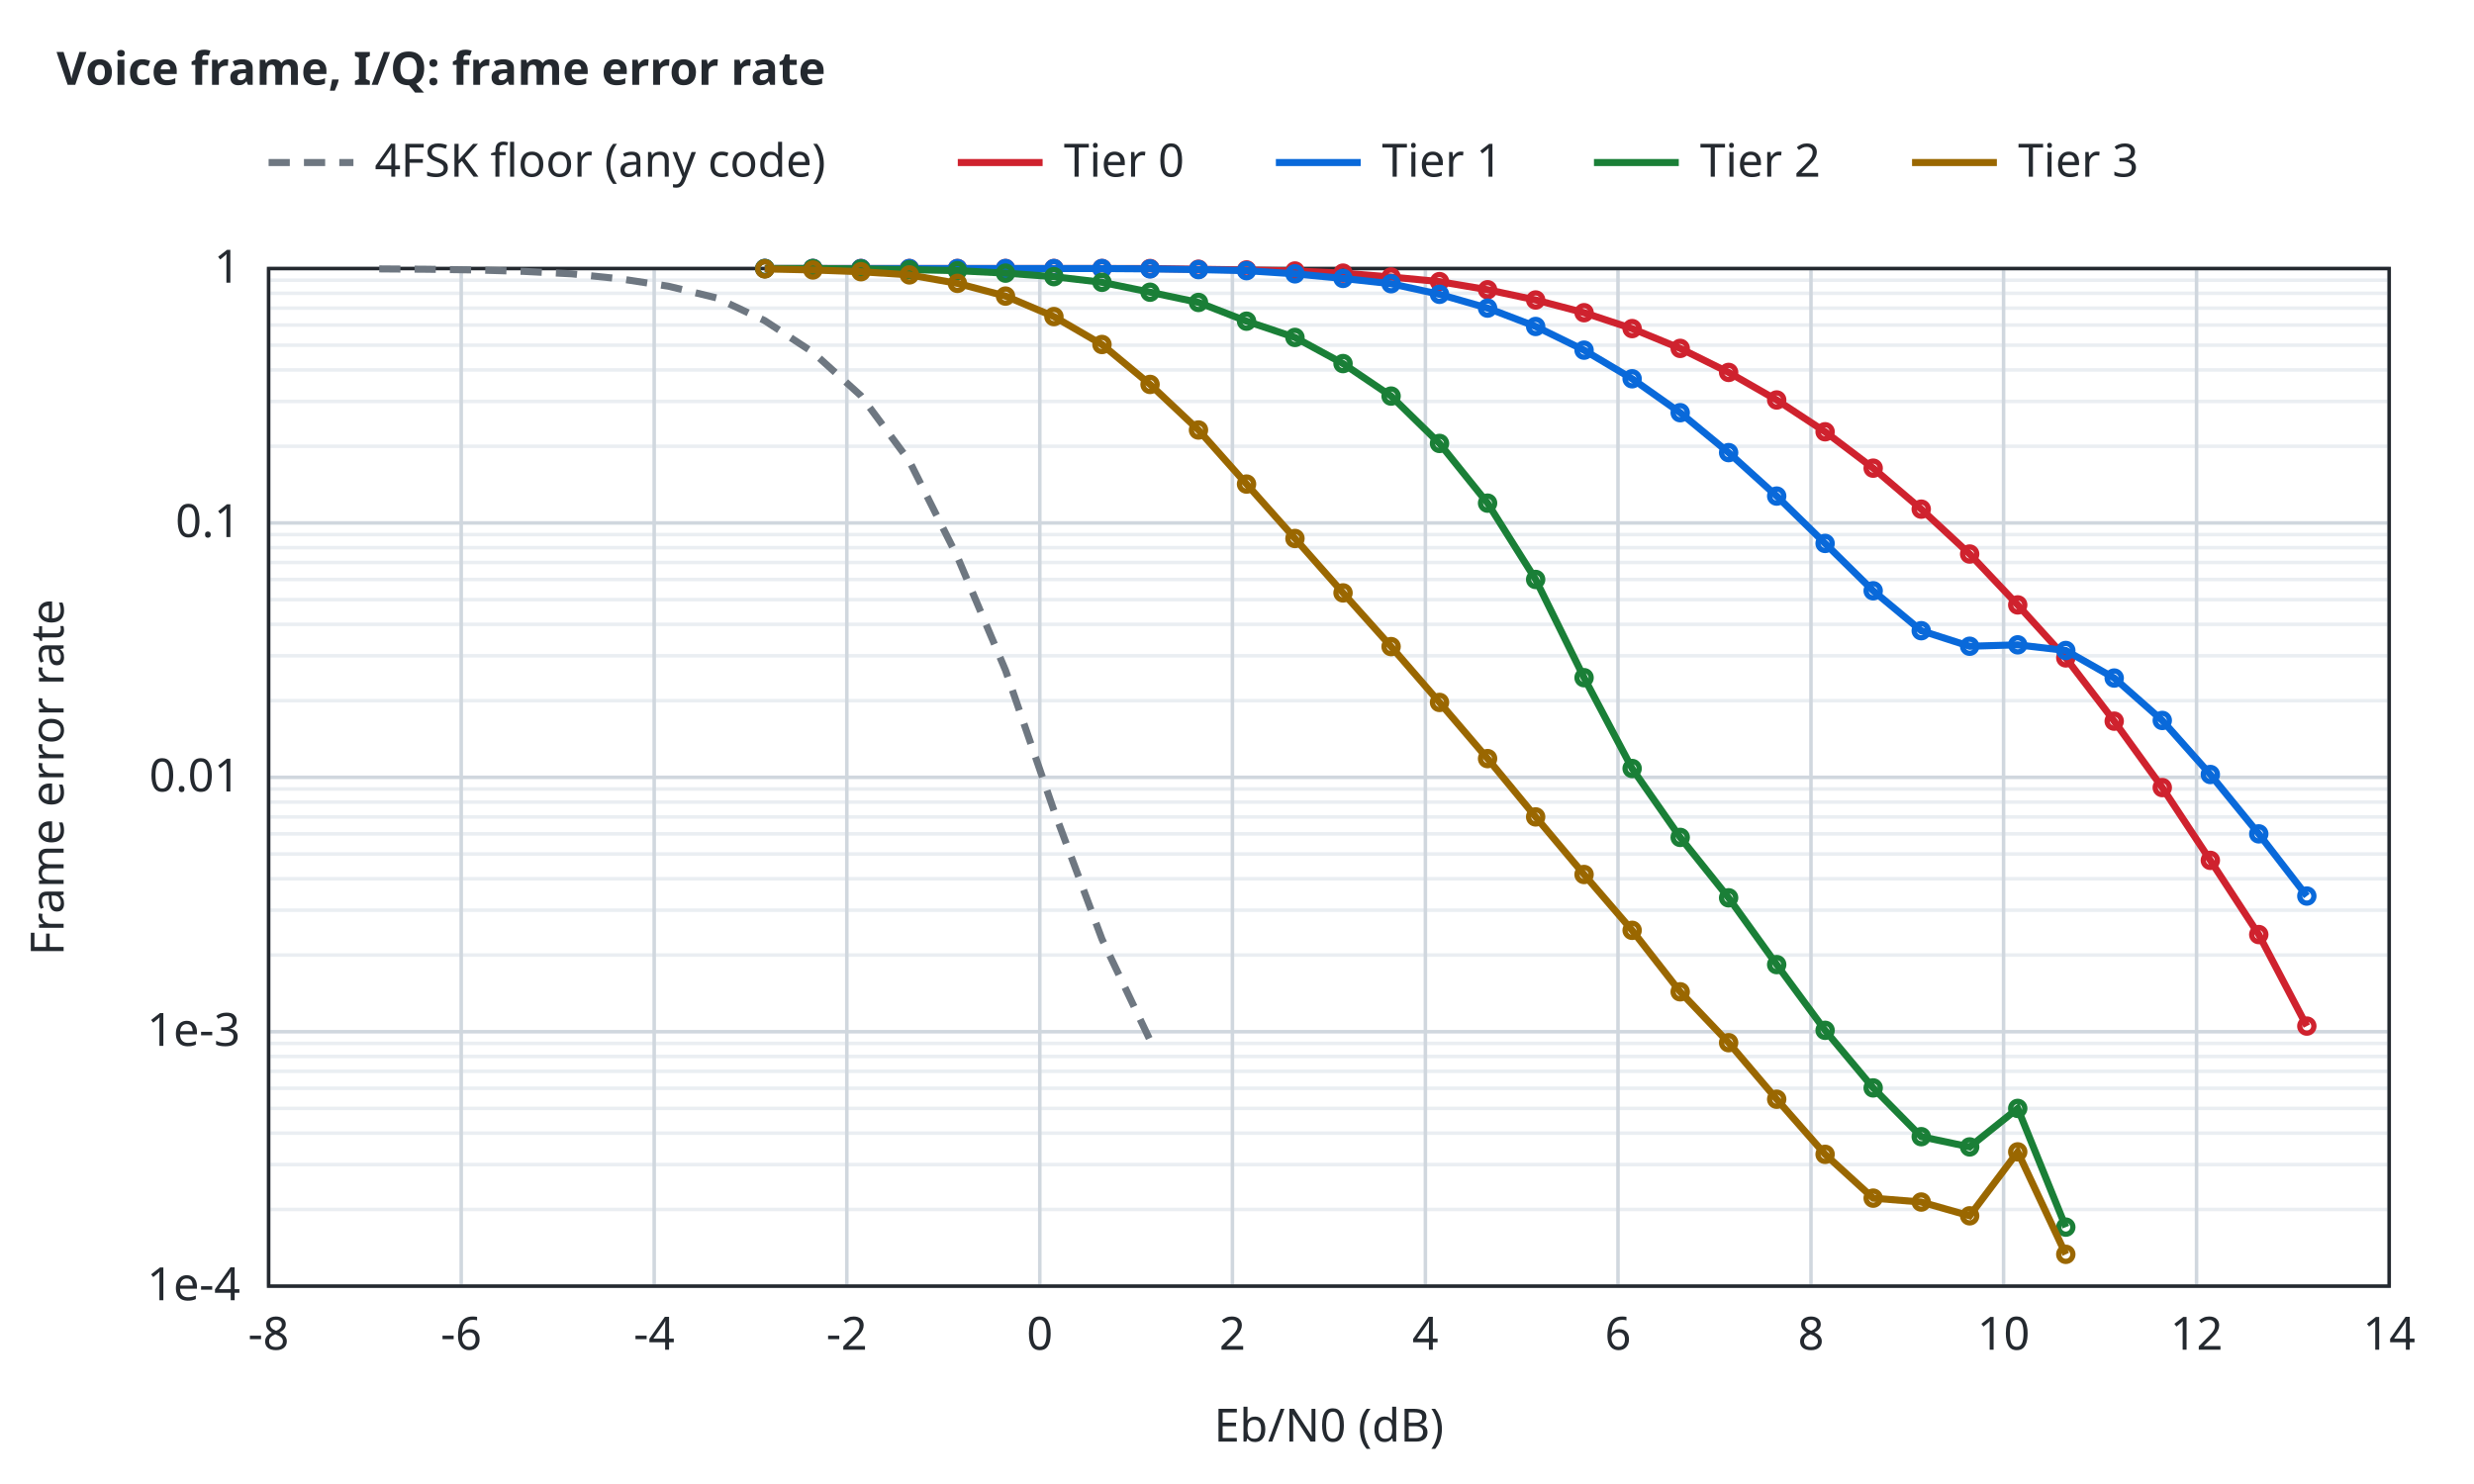
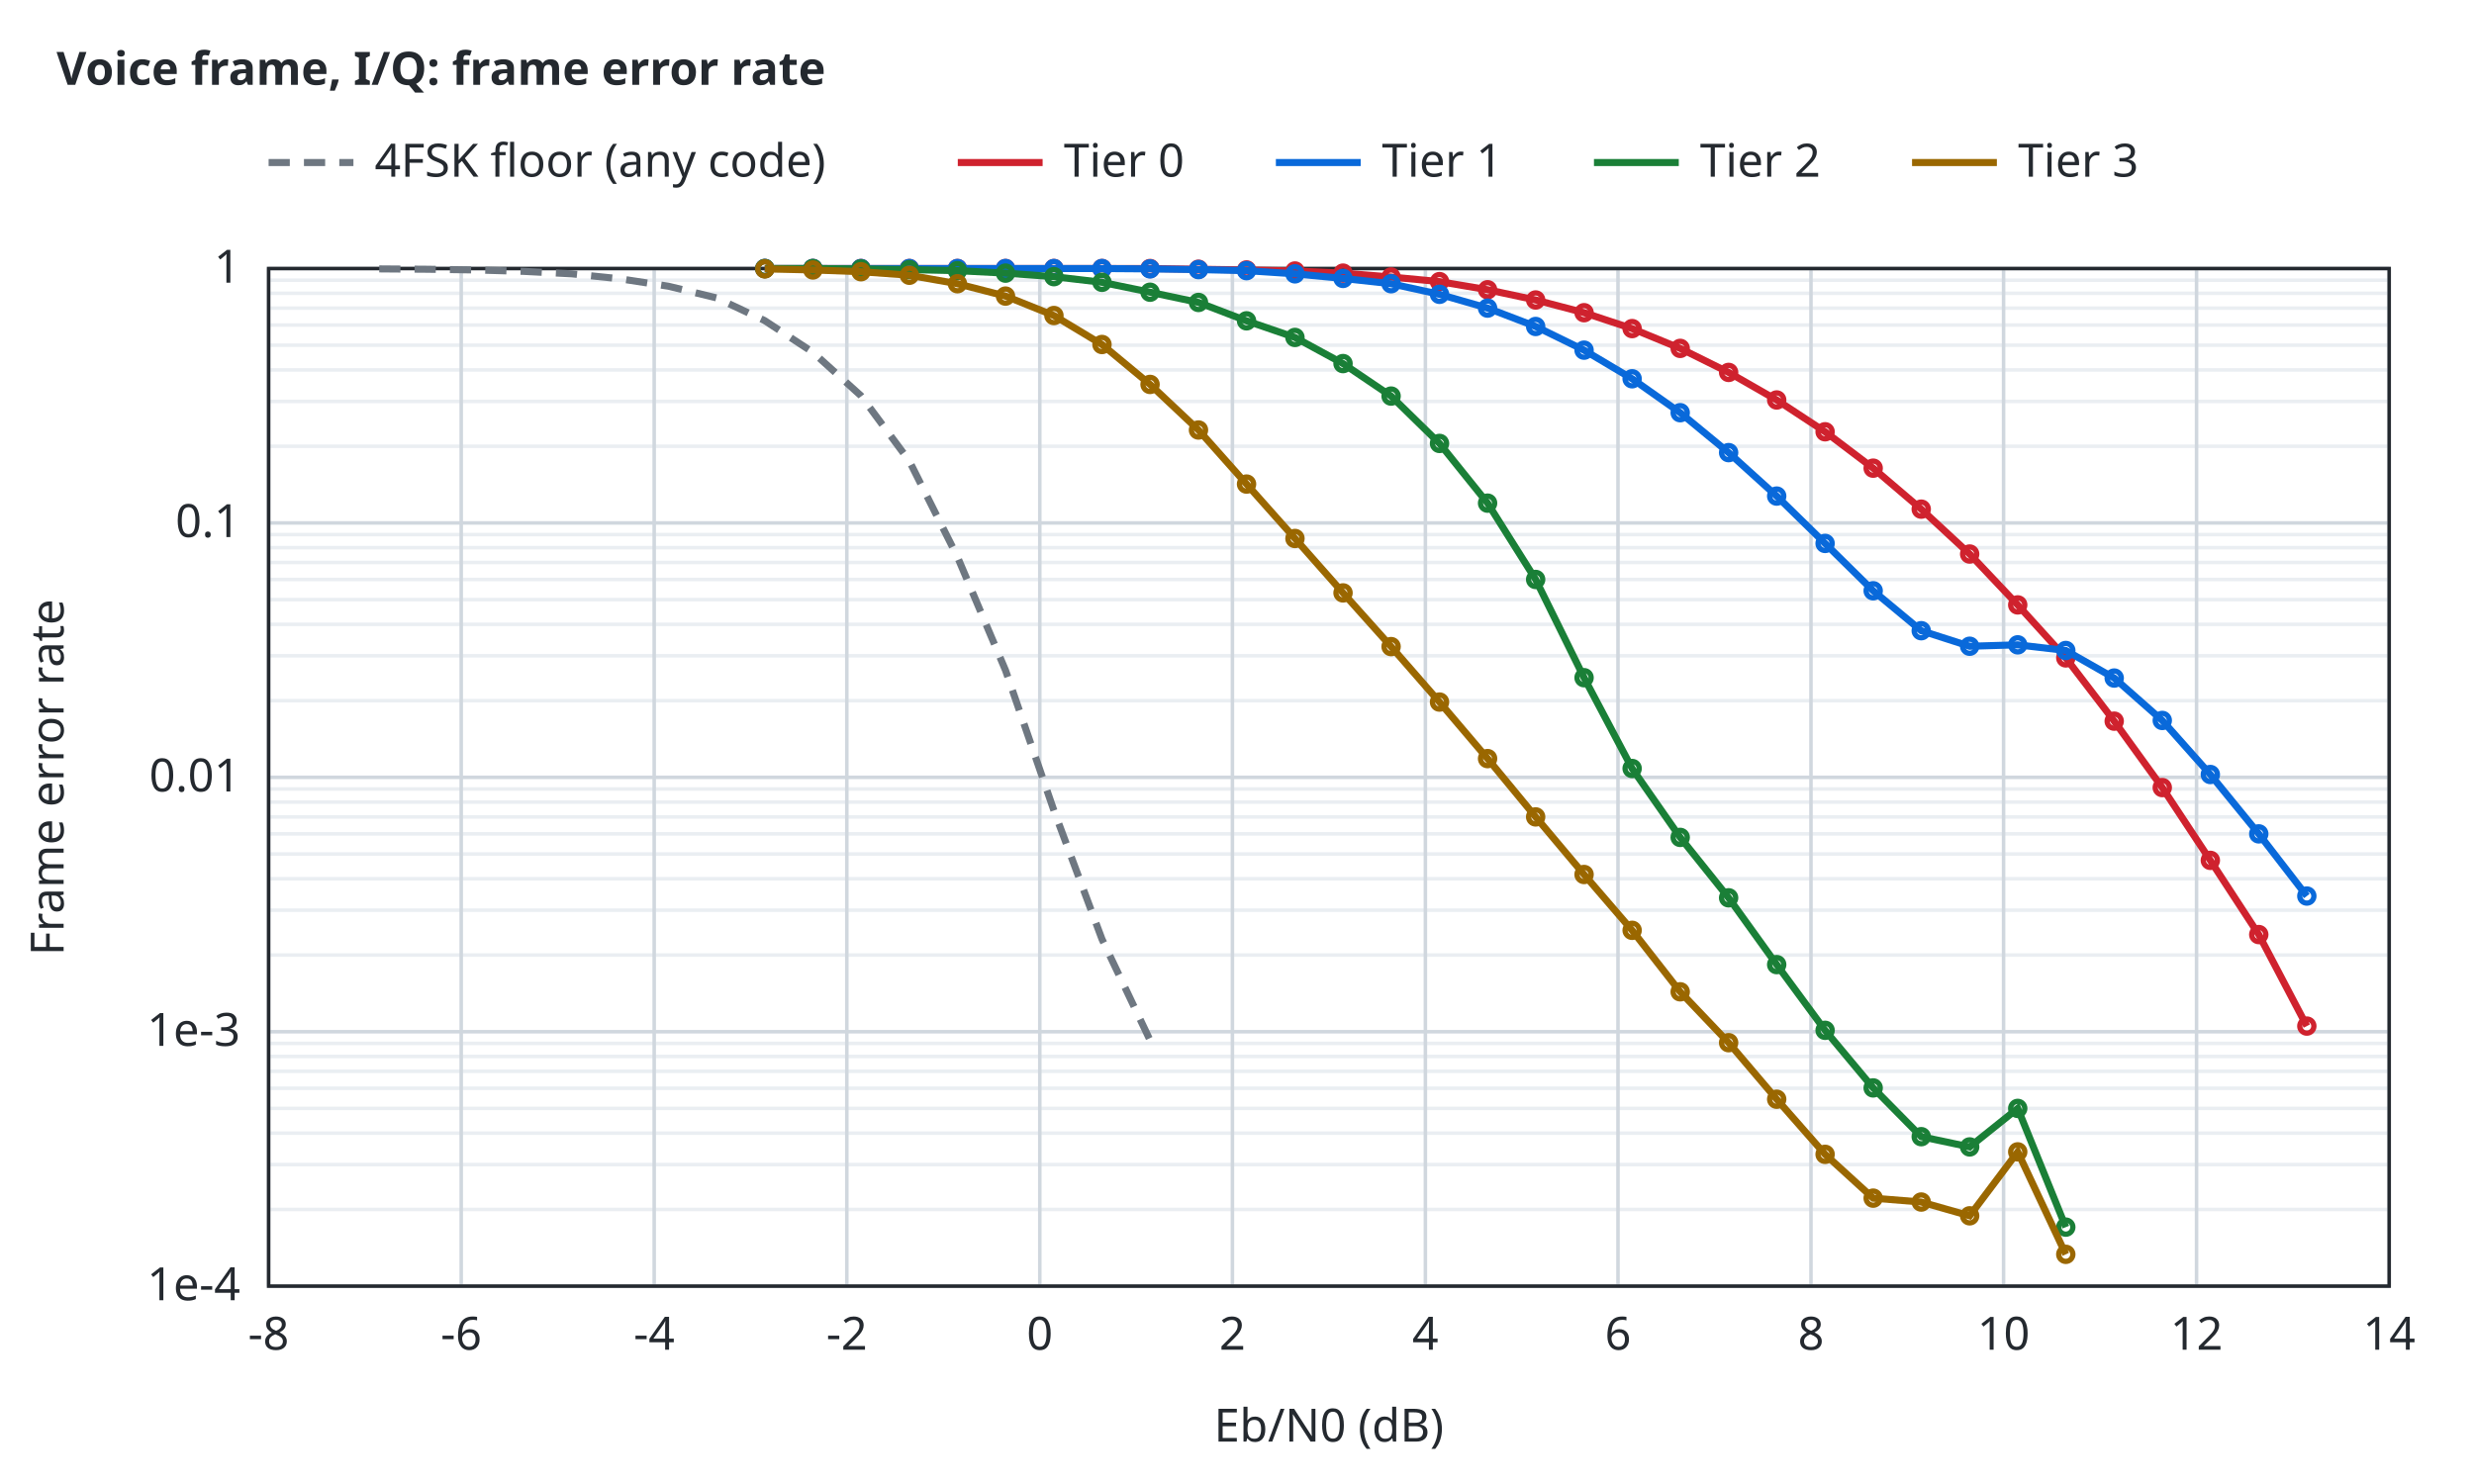
<svg xmlns="http://www.w3.org/2000/svg" width="700" height="420" viewBox="0 0 700 420">
  <style>text{font-family:sans-serif;font-size:13px;fill:#24292f}.t{font-weight:600}.bg{fill:#ffffff}.ax{stroke:#24292f;stroke-width:1;fill:none}.gr{stroke:#d0d7de;stroke-width:1}.mi{stroke:#eaeef2;stroke-width:1}.r0{stroke:#6e7781}.r1{stroke:#bc4c00}.r2{stroke:#8250df}.r3{stroke:#1b7c83}.r4{stroke:#9a6700}.s1{stroke:#cf222e}.s2{stroke:#0969da}.s3{stroke:#1a7f37}.s4{stroke:#9a6700}.q0{fill:#6e7781}.q1{fill:#bc4c00}.q2{fill:#8250df}.f1{fill:#cf222e}.f2{fill:#0969da}.f3{fill:#1a7f37}.f4{fill:#9a6700}.l{fill:none;stroke-width:2}.p{fill:none;stroke-width:1.5}.e{fill:none;stroke-width:1;stroke-opacity:.25}@media (prefers-color-scheme:dark){text{fill:#e6edf3}.bg{fill:#0d1117}.ax{stroke:#8b949e}.gr{stroke:#30363d}.mi{stroke:#21262d}.r0{stroke:#8b949e}.r1{stroke:#f0883e}.r2{stroke:#d2a8ff}.r3{stroke:#39c5cf}.r4{stroke:#d29922}.s1{stroke:#ff7b72}.s2{stroke:#58a6ff}.s3{stroke:#3fb950}.s4{stroke:#d29922}.q0{fill:#8b949e}.q1{fill:#f0883e}.q2{fill:#d2a8ff}.f1{fill:#ff7b72}.f2{fill:#58a6ff}.f3{fill:#3fb950}.f4{fill:#d29922}}</style>
  <rect class="bg" width="100%" height="100%" />
  <text class="t" x="16" y="24">Voice frame, I/Q: frame error rate</text>
  <line class="mi" x1="76.0" y1="342.3" x2="676.0" y2="342.3" />
  <line class="mi" x1="76.0" y1="329.6" x2="676.0" y2="329.6" />
  <line class="mi" x1="76.0" y1="320.7" x2="676.0" y2="320.7" />
  <line class="mi" x1="76.0" y1="313.7" x2="676.0" y2="313.7" />
  <line class="mi" x1="76.0" y1="308.0" x2="676.0" y2="308.0" />
  <line class="mi" x1="76.0" y1="303.2" x2="676.0" y2="303.2" />
  <line class="mi" x1="76.0" y1="299.0" x2="676.0" y2="299.0" />
  <line class="mi" x1="76.0" y1="295.3" x2="676.0" y2="295.3" />
  <line class="mi" x1="76.0" y1="270.3" x2="676.0" y2="270.3" />
  <line class="mi" x1="76.0" y1="257.6" x2="676.0" y2="257.6" />
  <line class="mi" x1="76.0" y1="248.7" x2="676.0" y2="248.7" />
  <line class="mi" x1="76.0" y1="241.7" x2="676.0" y2="241.7" />
  <line class="mi" x1="76.0" y1="236.0" x2="676.0" y2="236.0" />
  <line class="mi" x1="76.0" y1="231.2" x2="676.0" y2="231.2" />
  <line class="mi" x1="76.0" y1="227.0" x2="676.0" y2="227.0" />
  <line class="mi" x1="76.0" y1="223.3" x2="676.0" y2="223.3" />
  <line class="mi" x1="76.0" y1="198.3" x2="676.0" y2="198.3" />
  <line class="mi" x1="76.0" y1="185.6" x2="676.0" y2="185.6" />
  <line class="mi" x1="76.0" y1="176.7" x2="676.0" y2="176.7" />
  <line class="mi" x1="76.0" y1="169.7" x2="676.0" y2="169.7" />
  <line class="mi" x1="76.0" y1="164.0" x2="676.0" y2="164.0" />
  <line class="mi" x1="76.0" y1="159.2" x2="676.0" y2="159.2" />
  <line class="mi" x1="76.0" y1="155.0" x2="676.0" y2="155.0" />
  <line class="mi" x1="76.0" y1="151.3" x2="676.0" y2="151.3" />
  <line class="mi" x1="76.0" y1="126.3" x2="676.0" y2="126.3" />
  <line class="mi" x1="76.0" y1="113.6" x2="676.0" y2="113.6" />
  <line class="mi" x1="76.0" y1="104.7" x2="676.0" y2="104.7" />
  <line class="mi" x1="76.0" y1="97.7" x2="676.0" y2="97.7" />
  <line class="mi" x1="76.0" y1="92.0" x2="676.0" y2="92.0" />
  <line class="mi" x1="76.0" y1="87.2" x2="676.0" y2="87.2" />
  <line class="mi" x1="76.0" y1="83.0" x2="676.0" y2="83.0" />
  <line class="mi" x1="76.0" y1="79.3" x2="676.0" y2="79.3" />
  <line class="gr" x1="76.0" y1="364.0" x2="76.0" y2="76.0" />
  <text x="76.0" y="382.0" text-anchor="middle">-8</text>
  <line class="gr" x1="130.5" y1="364.0" x2="130.5" y2="76.0" />
  <text x="130.5" y="382.0" text-anchor="middle">-6</text>
  <line class="gr" x1="185.1" y1="364.0" x2="185.1" y2="76.0" />
  <text x="185.1" y="382.0" text-anchor="middle">-4</text>
  <line class="gr" x1="239.6" y1="364.0" x2="239.6" y2="76.0" />
  <text x="239.6" y="382.0" text-anchor="middle">-2</text>
  <line class="gr" x1="294.2" y1="364.0" x2="294.2" y2="76.0" />
  <text x="294.2" y="382.0" text-anchor="middle">0</text>
  <line class="gr" x1="348.7" y1="364.0" x2="348.7" y2="76.0" />
  <text x="348.7" y="382.0" text-anchor="middle">2</text>
  <line class="gr" x1="403.3" y1="364.0" x2="403.3" y2="76.0" />
  <text x="403.3" y="382.0" text-anchor="middle">4</text>
  <line class="gr" x1="457.8" y1="364.0" x2="457.8" y2="76.0" />
  <text x="457.8" y="382.0" text-anchor="middle">6</text>
  <line class="gr" x1="512.4" y1="364.0" x2="512.4" y2="76.0" />
  <text x="512.4" y="382.0" text-anchor="middle">8</text>
  <line class="gr" x1="566.9" y1="364.0" x2="566.9" y2="76.0" />
  <text x="566.9" y="382.0" text-anchor="middle">10</text>
  <line class="gr" x1="621.5" y1="364.0" x2="621.5" y2="76.0" />
  <text x="621.5" y="382.0" text-anchor="middle">12</text>
  <line class="gr" x1="676.0" y1="364.0" x2="676.0" y2="76.0" />
  <text x="676.0" y="382.0" text-anchor="middle">14</text>
  <line class="gr" x1="76.0" y1="364.0" x2="676.0" y2="364.0" />
  <text x="68.0" y="368.0" text-anchor="end">1e-4</text>
  <line class="gr" x1="76.0" y1="292.0" x2="676.0" y2="292.0" />
  <text x="68.0" y="296.0" text-anchor="end">1e-3</text>
  <line class="gr" x1="76.0" y1="220.0" x2="676.0" y2="220.0" />
  <text x="68.0" y="224.0" text-anchor="end">0.01</text>
  <line class="gr" x1="76.0" y1="148.0" x2="676.0" y2="148.0" />
  <text x="68.0" y="152.0" text-anchor="end">0.1</text>
  <line class="gr" x1="76.0" y1="76.0" x2="676.0" y2="76.0" />
  <text x="68.0" y="80.0" text-anchor="end">1</text>
  <rect class="ax" x="76.0" y="76.0" width="600.0" height="288.0" />
  <text x="376.0" y="408.0" text-anchor="middle">Eb/N0 (dB)</text>
  <text x="18" y="220.0" text-anchor="middle" transform="rotate(-90 18 220.0)">Frame error rate</text>
  <path class="l r0" stroke-dasharray="6 4" d="M107.3,76.1 L120.9,76.2 L134.5,76.4 L148.2,76.8 L161.8,77.5 L175.4,78.9 L189.1,81.0 L202.7,84.3 L216.3,90.7 L230.0,99.7 L243.6,112.0 L257.3,130.5 L270.9,157.6 L284.5,189.7 L298.2,229.4 L311.8,265.8 L325.4,294.4" />
  <path class="l s1" d="M216.4,76.0 L230.0,76.0 L243.6,76.0 L257.3,76.0 L270.9,76.0 L284.5,76.0 L298.2,76.0 L311.8,76.0 L325.4,76.0 L339.1,76.2 L352.7,76.4 L366.4,76.7 L380.0,77.3 L393.6,78.4 L407.3,79.7 L420.9,82.0 L434.5,84.9 L448.2,88.5 L461.8,93.0 L475.4,98.6 L489.1,105.4 L502.7,113.2 L516.4,122.2 L530.0,132.5 L543.6,144.1 L557.3,156.8 L570.9,171.2 L584.5,186.2 L598.2,204.1 L611.8,222.9 L625.4,243.5 L639.1,264.5 L652.7,290.4" />
  <circle class="p s1" cx="216.4" cy="76.0" r="2" />
  <circle class="p s1" cx="230.0" cy="76.0" r="2" />
  <circle class="p s1" cx="243.6" cy="76.0" r="2" />
  <circle class="p s1" cx="257.3" cy="76.0" r="2" />
  <circle class="p s1" cx="270.9" cy="76.0" r="2" />
  <circle class="p s1" cx="284.5" cy="76.0" r="2" />
  <circle class="p s1" cx="298.2" cy="76.0" r="2" />
  <circle class="p s1" cx="311.8" cy="76.0" r="2" />
  <circle class="p s1" cx="325.4" cy="76.0" r="2" />
  <circle class="p s1" cx="339.1" cy="76.2" r="2" />
  <circle class="p s1" cx="352.7" cy="76.4" r="2" />
  <circle class="p s1" cx="366.4" cy="76.7" r="2" />
  <circle class="p s1" cx="380.0" cy="77.3" r="2" />
  <circle class="p s1" cx="393.6" cy="78.4" r="2" />
  <circle class="p s1" cx="407.3" cy="79.7" r="2" />
  <circle class="p s1" cx="420.9" cy="82.0" r="2" />
  <circle class="p s1" cx="434.5" cy="84.9" r="2" />
  <circle class="p s1" cx="448.2" cy="88.5" r="2" />
  <circle class="p s1" cx="461.8" cy="93.0" r="2" />
  <circle class="p s1" cx="475.4" cy="98.6" r="2" />
  <circle class="p s1" cx="489.1" cy="105.4" r="2" />
  <circle class="p s1" cx="502.7" cy="113.2" r="2" />
  <circle class="p s1" cx="516.4" cy="122.2" r="2" />
  <circle class="p s1" cx="530.0" cy="132.5" r="2" />
  <circle class="p s1" cx="543.6" cy="144.1" r="2" />
  <circle class="p s1" cx="557.3" cy="156.8" r="2" />
  <circle class="p s1" cx="570.9" cy="171.2" r="2" />
  <circle class="p s1" cx="584.5" cy="186.2" r="2" />
  <circle class="p s1" cx="598.2" cy="204.1" r="2" />
  <circle class="p s1" cx="611.8" cy="222.9" r="2" />
  <circle class="p s1" cx="625.4" cy="243.5" r="2" />
  <circle class="p s1" cx="639.1" cy="264.5" r="2" />
  <circle class="p s1" cx="652.7" cy="290.4" r="2" />
  <path class="l s2" d="M216.4,76.0 L230.0,76.0 L243.6,76.0 L257.3,76.0 L270.9,76.0 L284.5,76.0 L298.2,76.0 L311.8,76.0 L325.4,76.1 L339.1,76.3 L352.7,76.6 L366.4,77.5 L380.0,78.8 L393.6,80.3 L407.3,83.3 L420.9,87.2 L434.5,92.4 L448.2,99.1 L461.8,107.2 L475.4,116.8 L489.1,128.1 L502.7,140.4 L516.4,153.8 L530.0,167.2 L543.6,178.5 L557.3,182.9 L570.9,182.5 L584.5,184.1 L598.2,191.9 L611.8,203.9 L625.4,219.2 L639.1,236.0 L652.7,253.6" />
  <circle class="p s2" cx="216.4" cy="76.0" r="2" />
  <circle class="p s2" cx="230.0" cy="76.0" r="2" />
  <circle class="p s2" cx="243.6" cy="76.0" r="2" />
  <circle class="p s2" cx="257.3" cy="76.0" r="2" />
  <circle class="p s2" cx="270.9" cy="76.0" r="2" />
  <circle class="p s2" cx="284.5" cy="76.0" r="2" />
  <circle class="p s2" cx="298.2" cy="76.0" r="2" />
  <circle class="p s2" cx="311.8" cy="76.0" r="2" />
  <circle class="p s2" cx="325.4" cy="76.1" r="2" />
  <circle class="p s2" cx="339.1" cy="76.3" r="2" />
  <circle class="p s2" cx="352.7" cy="76.6" r="2" />
  <circle class="p s2" cx="366.4" cy="77.5" r="2" />
  <circle class="p s2" cx="380.0" cy="78.8" r="2" />
  <circle class="p s2" cx="393.6" cy="80.3" r="2" />
  <circle class="p s2" cx="407.3" cy="83.3" r="2" />
  <circle class="p s2" cx="420.9" cy="87.2" r="2" />
  <circle class="p s2" cx="434.5" cy="92.4" r="2" />
  <circle class="p s2" cx="448.2" cy="99.1" r="2" />
  <circle class="p s2" cx="461.8" cy="107.2" r="2" />
  <circle class="p s2" cx="475.4" cy="116.8" r="2" />
  <circle class="p s2" cx="489.1" cy="128.1" r="2" />
  <circle class="p s2" cx="502.7" cy="140.4" r="2" />
  <circle class="p s2" cx="516.4" cy="153.8" r="2" />
  <circle class="p s2" cx="530.0" cy="167.2" r="2" />
  <circle class="p s2" cx="543.6" cy="178.5" r="2" />
  <circle class="p s2" cx="557.3" cy="182.9" r="2" />
  <circle class="p s2" cx="570.9" cy="182.5" r="2" />
  <circle class="p s2" cx="584.5" cy="184.1" r="2" />
  <circle class="p s2" cx="598.2" cy="191.9" r="2" />
  <circle class="p s2" cx="611.8" cy="203.9" r="2" />
  <circle class="p s2" cx="625.4" cy="219.2" r="2" />
  <circle class="p s2" cx="639.1" cy="236.0" r="2" />
  <circle class="p s2" cx="652.7" cy="253.6" r="2" />
-   <path class="l s3" d="M216.4,76.0 L230.0,76.0 L243.6,76.1 L257.3,76.3 L270.9,76.6 L284.5,77.3 L298.2,78.3 L311.8,79.9 L325.4,82.7 L339.1,85.6 L352.7,90.9 L366.4,95.5 L380.0,102.9 L393.6,112.1 L407.3,125.5 L420.9,142.4 L434.5,164.0 L448.2,191.8 L461.8,217.5 L475.4,237.0 L489.1,254.1 L502.7,273.0 L516.4,291.6 L530.0,307.9 L543.6,321.7 L557.3,324.6 L570.9,313.7 L584.5,347.3" />
+   <path class="l s3" d="M216.4,76.0 L230.0,76.0 L243.6,76.1 L257.3,76.3 L270.9,76.6 L284.5,77.3 L298.2,78.3 L311.8,79.9 L325.4,82.7 L339.1,85.6 L352.7,90.8 L366.4,95.5 L380.0,102.9 L393.6,112.1 L407.3,125.5 L420.9,142.4 L434.5,164.0 L448.2,191.8 L461.8,217.5 L475.4,237.0 L489.1,254.1 L502.7,273.0 L516.4,291.6 L530.0,307.9 L543.6,321.7 L557.3,324.6 L570.9,313.7 L584.5,347.3" />
  <circle class="p s3" cx="216.4" cy="76.0" r="2" />
  <circle class="p s3" cx="230.0" cy="76.0" r="2" />
  <circle class="p s3" cx="243.6" cy="76.1" r="2" />
  <circle class="p s3" cx="257.3" cy="76.3" r="2" />
  <circle class="p s3" cx="270.9" cy="76.6" r="2" />
  <circle class="p s3" cx="284.5" cy="77.3" r="2" />
  <circle class="p s3" cx="298.2" cy="78.3" r="2" />
  <circle class="p s3" cx="311.8" cy="79.9" r="2" />
  <circle class="p s3" cx="325.4" cy="82.7" r="2" />
  <circle class="p s3" cx="339.1" cy="85.6" r="2" />
-   <circle class="p s3" cx="352.7" cy="90.9" r="2" />
+   <circle class="p s3" cx="352.7" cy="90.8" r="2" />
  <circle class="p s3" cx="366.4" cy="95.5" r="2" />
  <circle class="p s3" cx="380.0" cy="102.9" r="2" />
  <circle class="p s3" cx="393.6" cy="112.1" r="2" />
  <circle class="p s3" cx="407.3" cy="125.5" r="2" />
  <circle class="p s3" cx="420.9" cy="142.4" r="2" />
  <circle class="p s3" cx="434.5" cy="164.0" r="2" />
  <circle class="p s3" cx="448.2" cy="191.8" r="2" />
  <circle class="p s3" cx="461.8" cy="217.5" r="2" />
  <circle class="p s3" cx="475.4" cy="237.0" r="2" />
  <circle class="p s3" cx="489.1" cy="254.1" r="2" />
  <circle class="p s3" cx="502.7" cy="273.0" r="2" />
  <circle class="p s3" cx="516.4" cy="291.6" r="2" />
  <circle class="p s3" cx="530.0" cy="307.9" r="2" />
  <circle class="p s3" cx="543.6" cy="321.7" r="2" />
  <circle class="p s3" cx="557.3" cy="324.6" r="2" />
  <circle class="p s3" cx="570.9" cy="313.7" r="2" />
  <circle class="p s3" cx="584.5" cy="347.3" r="2" />
-   <path class="l s4" d="M216.4,76.1 L230.0,76.4 L243.6,76.9 L257.3,77.8 L270.9,80.2 L284.5,83.8 L298.2,89.6 L311.8,97.5 L325.4,108.8 L339.1,121.7 L352.7,137.0 L366.4,152.4 L380.0,167.8 L393.6,183.0 L407.3,198.8 L420.9,214.7 L434.5,231.2 L448.2,247.5 L461.8,263.3 L475.4,280.7 L489.1,295.1 L502.7,311.1 L516.4,326.7 L530.0,339.1 L543.6,340.2 L557.3,344.1 L570.9,326.0 L584.5,355.0" />
+   <path class="l s4" d="M216.4,76.1 L230.0,76.4 L243.6,76.9 L257.3,77.9 L270.9,80.3 L284.5,83.8 L298.2,89.3 L311.8,97.5 L325.4,108.8 L339.1,121.7 L352.7,137.0 L366.4,152.4 L380.0,167.8 L393.6,183.0 L407.3,198.7 L420.9,214.7 L434.5,231.2 L448.2,247.5 L461.8,263.3 L475.4,280.7 L489.1,295.1 L502.7,311.1 L516.4,326.7 L530.0,339.1 L543.6,340.2 L557.3,344.1 L570.9,326.0 L584.5,355.0" />
  <circle class="p s4" cx="216.4" cy="76.1" r="2" />
  <circle class="p s4" cx="230.0" cy="76.4" r="2" />
  <circle class="p s4" cx="243.6" cy="76.9" r="2" />
-   <circle class="p s4" cx="257.3" cy="77.8" r="2" />
-   <circle class="p s4" cx="270.9" cy="80.2" r="2" />
+   <circle class="p s4" cx="257.3" cy="77.9" r="2" />
+   <circle class="p s4" cx="270.9" cy="80.3" r="2" />
  <circle class="p s4" cx="284.5" cy="83.8" r="2" />
-   <circle class="p s4" cx="298.2" cy="89.6" r="2" />
+   <circle class="p s4" cx="298.2" cy="89.3" r="2" />
  <circle class="p s4" cx="311.8" cy="97.5" r="2" />
  <circle class="p s4" cx="325.4" cy="108.8" r="2" />
  <circle class="p s4" cx="339.1" cy="121.7" r="2" />
  <circle class="p s4" cx="352.7" cy="137.0" r="2" />
  <circle class="p s4" cx="366.4" cy="152.4" r="2" />
  <circle class="p s4" cx="380.0" cy="167.8" r="2" />
  <circle class="p s4" cx="393.6" cy="183.0" r="2" />
-   <circle class="p s4" cx="407.3" cy="198.8" r="2" />
+   <circle class="p s4" cx="407.3" cy="198.7" r="2" />
  <circle class="p s4" cx="420.9" cy="214.7" r="2" />
  <circle class="p s4" cx="434.5" cy="231.2" r="2" />
  <circle class="p s4" cx="448.2" cy="247.5" r="2" />
  <circle class="p s4" cx="461.8" cy="263.3" r="2" />
  <circle class="p s4" cx="475.4" cy="280.7" r="2" />
  <circle class="p s4" cx="489.1" cy="295.1" r="2" />
  <circle class="p s4" cx="502.7" cy="311.1" r="2" />
  <circle class="p s4" cx="516.4" cy="326.7" r="2" />
  <circle class="p s4" cx="530.0" cy="339.1" r="2" />
  <circle class="p s4" cx="543.6" cy="340.2" r="2" />
  <circle class="p s4" cx="557.3" cy="344.1" r="2" />
  <circle class="p s4" cx="570.9" cy="326.0" r="2" />
  <circle class="p s4" cx="584.5" cy="355.0" r="2" />
  <line class="l r0" stroke-dasharray="6 4" x1="76.0" y1="46.0" x2="100.0" y2="46.0" />
  <text x="106.0" y="50.0">4FSK floor (any code)</text>
  <line class="l s1" x1="271.0" y1="46.0" x2="295.0" y2="46.0" />
  <text x="301.0" y="50.0">Tier 0</text>
  <line class="l s2" x1="361.0" y1="46.0" x2="385.0" y2="46.0" />
  <text x="391.0" y="50.0">Tier 1</text>
  <line class="l s3" x1="451.0" y1="46.0" x2="475.0" y2="46.0" />
  <text x="481.0" y="50.0">Tier 2</text>
  <line class="l s4" x1="541.0" y1="46.0" x2="565.0" y2="46.0" />
  <text x="571.0" y="50.0">Tier 3</text>
</svg>
